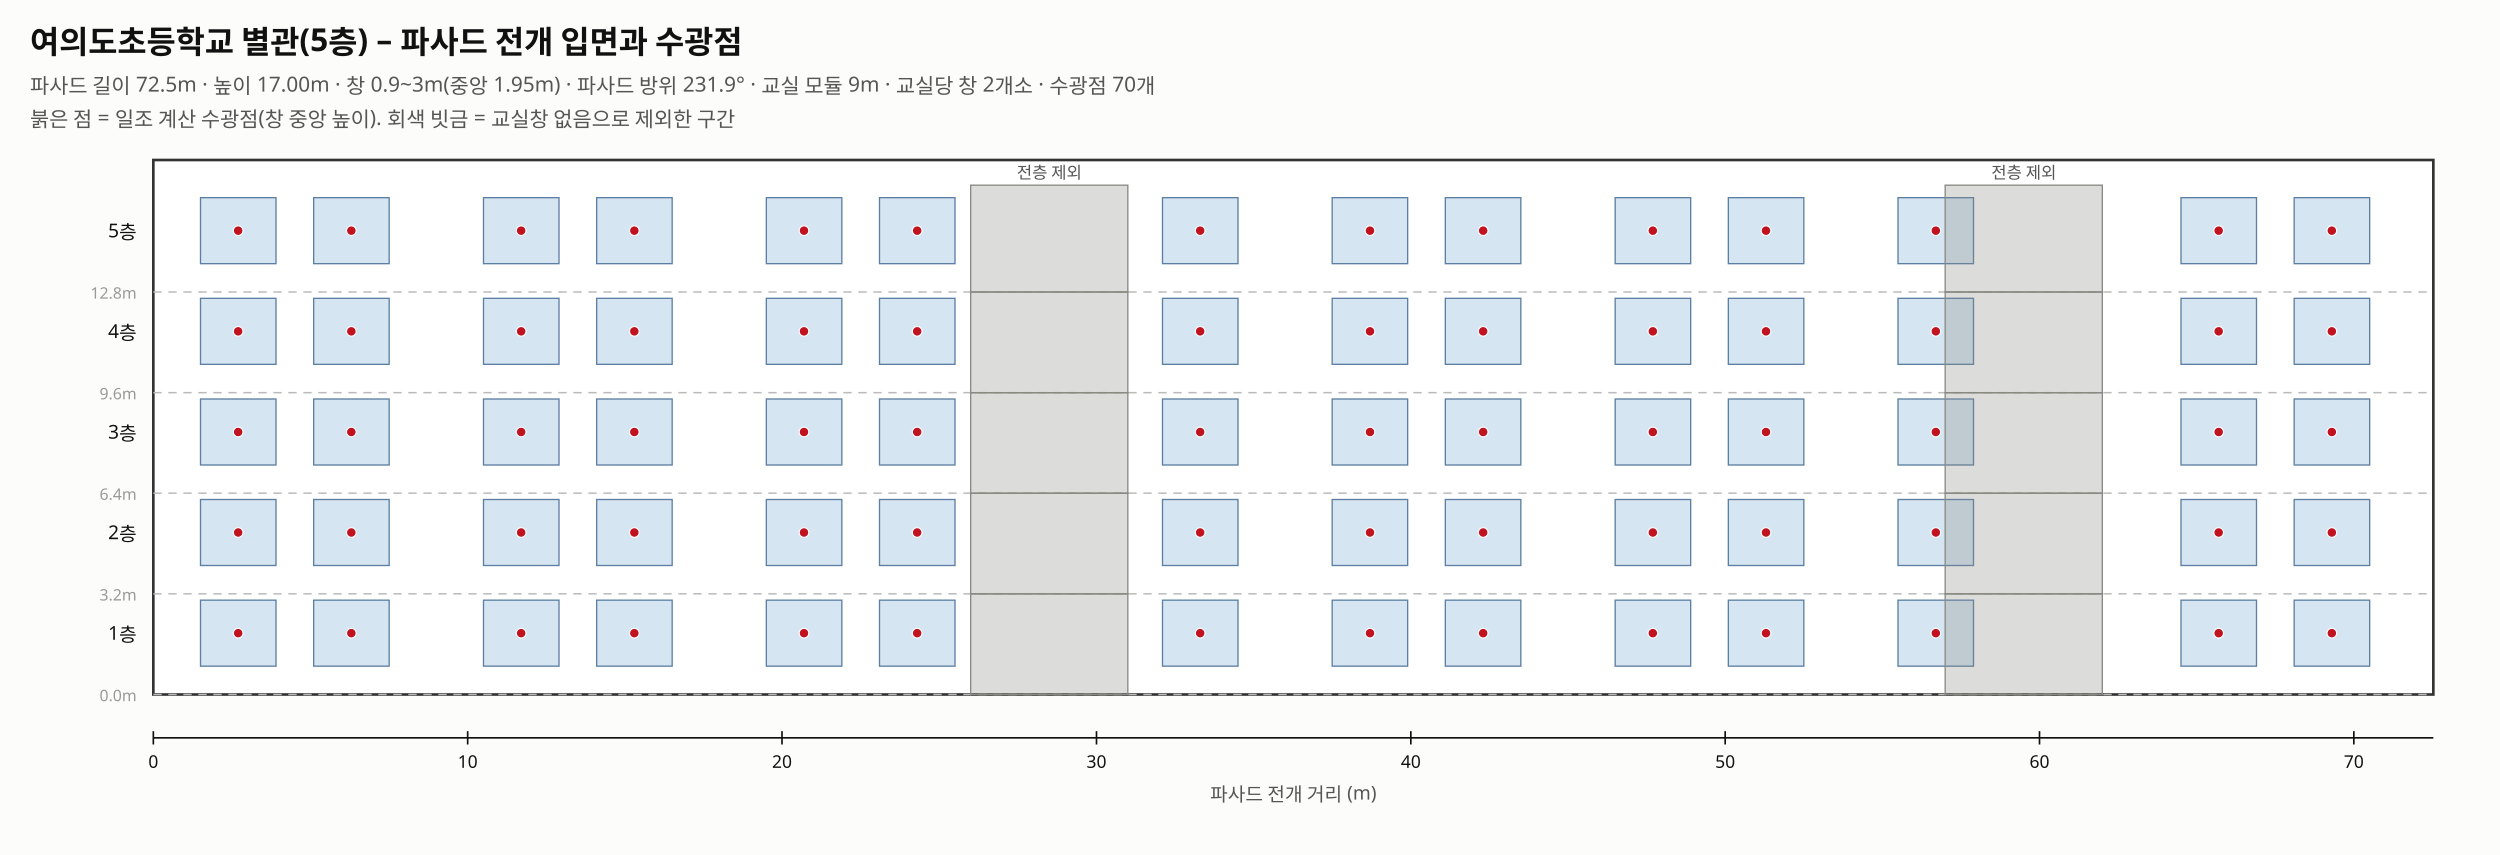
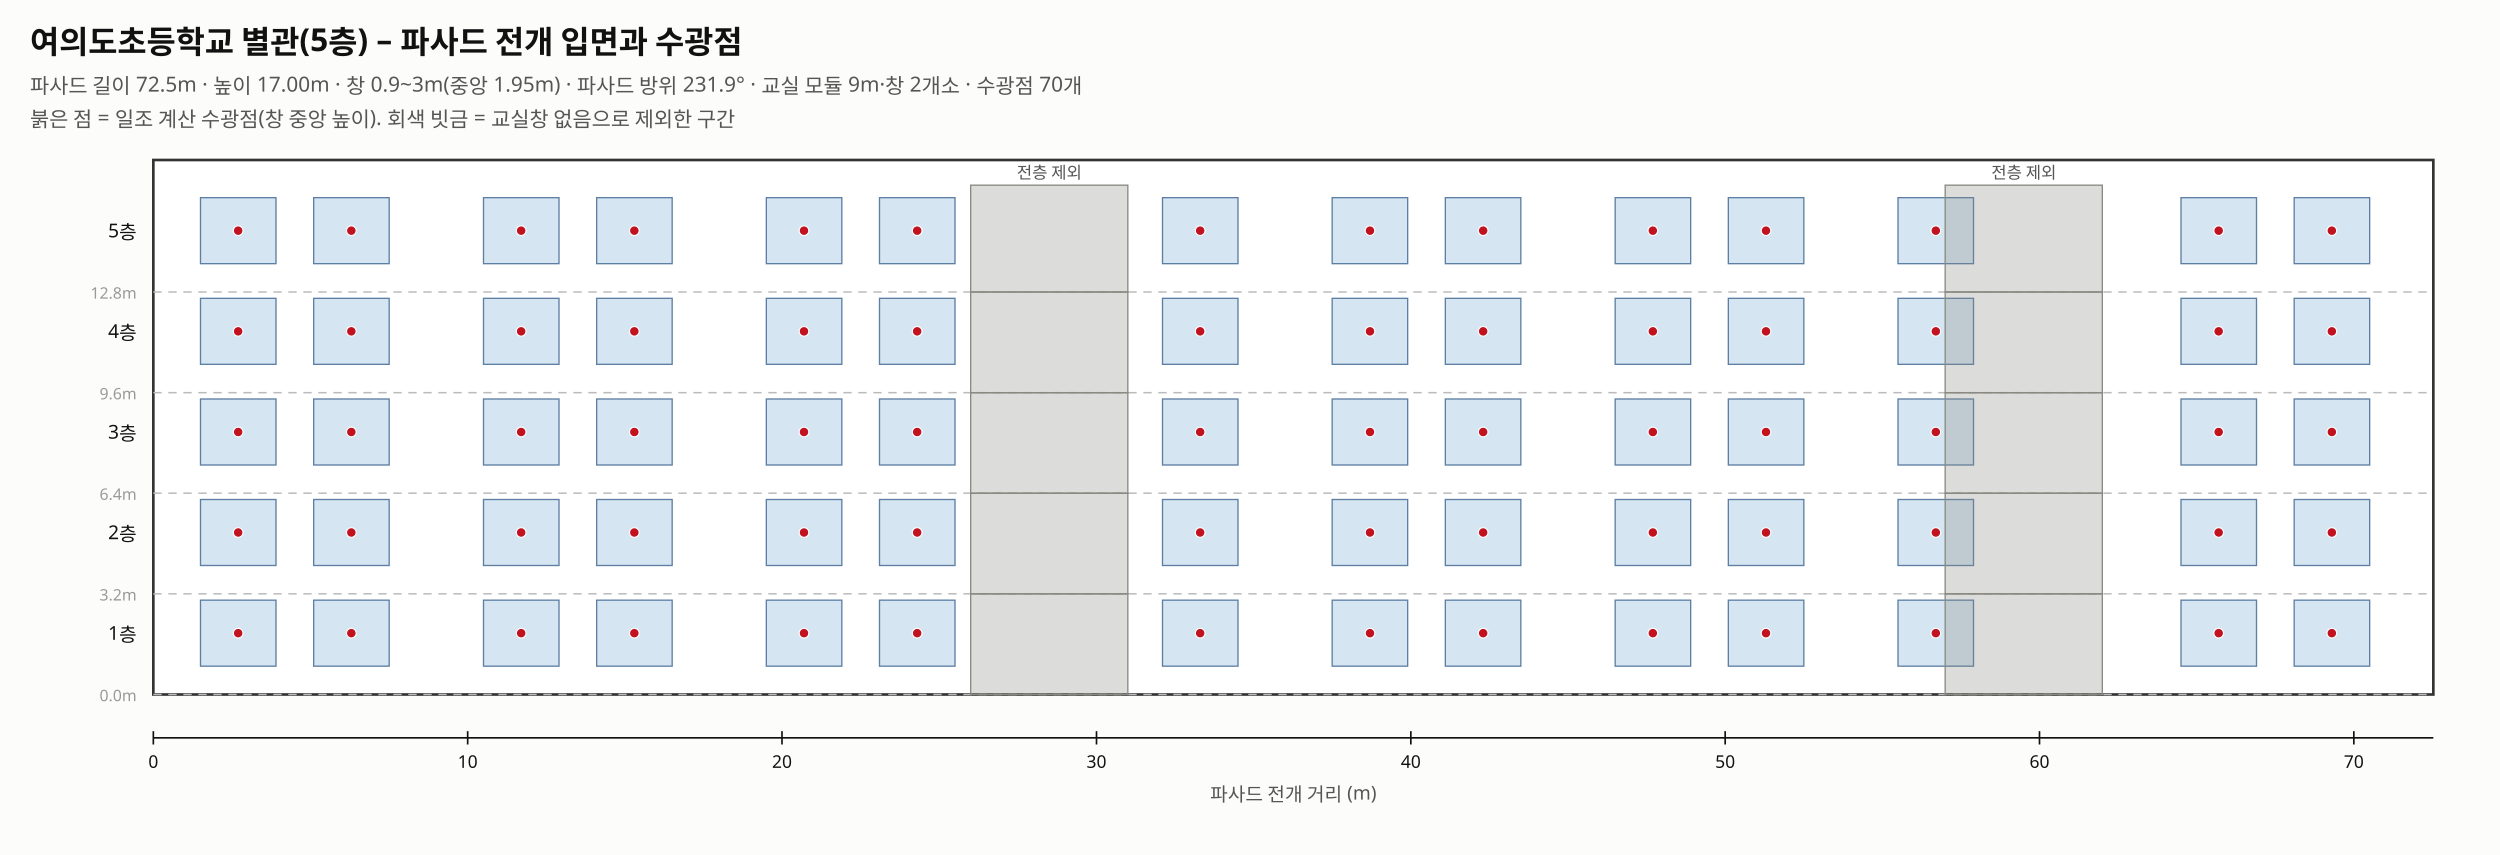
<svg xmlns="http://www.w3.org/2000/svg" width="1500" height="513" viewBox="0 0 1500 513">
  <rect width="100%" height="100%" fill="#fcfcfa" />
  <text x="18" y="32" font-family="sans-serif" font-size="19" font-weight="bold" fill="#111">여의도초등학교 별관(5층) – 파사드 전개 입면과 수광점</text>
-   <text x="18" y="56" font-family="sans-serif" font-size="12.5" fill="#555">파사드 길이 72.5m · 높이 17.00m · 창 0.9~3m(중앙 1.95m) · 파사드 방위 231.9° · 교실 모듈 9m · 교실당 창 2개소 · 수광점 70개</text>
+   <text x="18" y="56" font-family="sans-serif" font-size="12.5" fill="#555">파사드 길이 72.5m · 높이 17.00m · 창 0.9~3m(중앙 1.95m) · 파사드 방위 231.9° · 교실 모듈 9m·창 2개소 · 수광점 70개</text>
  <text x="18" y="76" font-family="sans-serif" font-size="12.5" fill="#555">붉은 점 = 일조 계산 수광점(창 중앙 높이). 회색 빗금 = 교실창 없음으로 제외한 구간</text>
  <rect x="92.0" y="96.0" width="1368.0" height="320.7" fill="#ffffff" stroke="#333" stroke-width="1.6" />
  <line x1="92.0" y1="416.7" x2="1460.0" y2="416.7" stroke="#bbb" stroke-width="0.9" stroke-dasharray="5 4" />
  <text x="82.0" y="383.9" font-family="sans-serif" font-size="11.5" text-anchor="end" fill="#111">1층</text>
  <text x="82.0" y="420.7" font-family="sans-serif" font-size="9.5" text-anchor="end" fill="#999">0.0m</text>
  <line x1="92.0" y1="356.3" x2="1460.0" y2="356.3" stroke="#bbb" stroke-width="0.9" stroke-dasharray="5 4" />
  <text x="82.0" y="323.5" font-family="sans-serif" font-size="11.5" text-anchor="end" fill="#111">2층</text>
  <text x="82.0" y="360.3" font-family="sans-serif" font-size="9.5" text-anchor="end" fill="#999">3.2m</text>
  <line x1="92.0" y1="295.9" x2="1460.0" y2="295.9" stroke="#bbb" stroke-width="0.9" stroke-dasharray="5 4" />
  <text x="82.0" y="263.2" font-family="sans-serif" font-size="11.5" text-anchor="end" fill="#111">3층</text>
  <text x="82.0" y="299.9" font-family="sans-serif" font-size="9.5" text-anchor="end" fill="#999">6.4m</text>
  <line x1="92.0" y1="235.6" x2="1460.0" y2="235.6" stroke="#bbb" stroke-width="0.9" stroke-dasharray="5 4" />
  <text x="82.0" y="202.8" font-family="sans-serif" font-size="11.5" text-anchor="end" fill="#111">4층</text>
  <text x="82.0" y="239.6" font-family="sans-serif" font-size="9.5" text-anchor="end" fill="#999">9.6m</text>
  <line x1="92.0" y1="175.2" x2="1460.0" y2="175.2" stroke="#bbb" stroke-width="0.9" stroke-dasharray="5 4" />
  <text x="82.0" y="142.4" font-family="sans-serif" font-size="11.5" text-anchor="end" fill="#111">5층</text>
  <text x="82.0" y="179.2" font-family="sans-serif" font-size="9.5" text-anchor="end" fill="#999">12.8m</text>
  <rect x="120.3" y="360.1" width="45.3" height="39.6" fill="#cfe0f0" fill-opacity="0.85" stroke="#5d7fa3" stroke-width="0.8" />
  <rect x="120.3" y="299.7" width="45.3" height="39.6" fill="#cfe0f0" fill-opacity="0.85" stroke="#5d7fa3" stroke-width="0.8" />
  <rect x="120.3" y="239.4" width="45.3" height="39.6" fill="#cfe0f0" fill-opacity="0.85" stroke="#5d7fa3" stroke-width="0.8" />
  <rect x="120.3" y="179.0" width="45.3" height="39.6" fill="#cfe0f0" fill-opacity="0.85" stroke="#5d7fa3" stroke-width="0.8" />
  <rect x="120.3" y="118.6" width="45.3" height="39.6" fill="#cfe0f0" fill-opacity="0.85" stroke="#5d7fa3" stroke-width="0.8" />
  <rect x="188.2" y="360.1" width="45.3" height="39.6" fill="#cfe0f0" fill-opacity="0.85" stroke="#5d7fa3" stroke-width="0.8" />
  <rect x="188.2" y="299.7" width="45.3" height="39.6" fill="#cfe0f0" fill-opacity="0.85" stroke="#5d7fa3" stroke-width="0.8" />
  <rect x="188.2" y="239.4" width="45.3" height="39.6" fill="#cfe0f0" fill-opacity="0.85" stroke="#5d7fa3" stroke-width="0.8" />
  <rect x="188.2" y="179.0" width="45.3" height="39.6" fill="#cfe0f0" fill-opacity="0.85" stroke="#5d7fa3" stroke-width="0.8" />
  <rect x="188.2" y="118.6" width="45.3" height="39.6" fill="#cfe0f0" fill-opacity="0.85" stroke="#5d7fa3" stroke-width="0.8" />
  <rect x="290.1" y="360.1" width="45.3" height="39.6" fill="#cfe0f0" fill-opacity="0.85" stroke="#5d7fa3" stroke-width="0.8" />
  <rect x="290.1" y="299.7" width="45.3" height="39.6" fill="#cfe0f0" fill-opacity="0.85" stroke="#5d7fa3" stroke-width="0.8" />
  <rect x="290.1" y="239.4" width="45.3" height="39.6" fill="#cfe0f0" fill-opacity="0.85" stroke="#5d7fa3" stroke-width="0.8" />
  <rect x="290.1" y="179.0" width="45.3" height="39.6" fill="#cfe0f0" fill-opacity="0.85" stroke="#5d7fa3" stroke-width="0.8" />
  <rect x="290.1" y="118.6" width="45.3" height="39.6" fill="#cfe0f0" fill-opacity="0.85" stroke="#5d7fa3" stroke-width="0.8" />
  <rect x="358.0" y="360.1" width="45.3" height="39.6" fill="#cfe0f0" fill-opacity="0.85" stroke="#5d7fa3" stroke-width="0.8" />
  <rect x="358.0" y="299.7" width="45.3" height="39.6" fill="#cfe0f0" fill-opacity="0.85" stroke="#5d7fa3" stroke-width="0.8" />
  <rect x="358.0" y="239.4" width="45.3" height="39.6" fill="#cfe0f0" fill-opacity="0.85" stroke="#5d7fa3" stroke-width="0.8" />
  <rect x="358.0" y="179.0" width="45.3" height="39.6" fill="#cfe0f0" fill-opacity="0.85" stroke="#5d7fa3" stroke-width="0.8" />
  <rect x="358.0" y="118.6" width="45.3" height="39.6" fill="#cfe0f0" fill-opacity="0.85" stroke="#5d7fa3" stroke-width="0.8" />
  <rect x="459.8" y="360.1" width="45.3" height="39.6" fill="#cfe0f0" fill-opacity="0.85" stroke="#5d7fa3" stroke-width="0.8" />
  <rect x="459.8" y="299.7" width="45.3" height="39.6" fill="#cfe0f0" fill-opacity="0.85" stroke="#5d7fa3" stroke-width="0.8" />
  <rect x="459.8" y="239.4" width="45.3" height="39.6" fill="#cfe0f0" fill-opacity="0.85" stroke="#5d7fa3" stroke-width="0.8" />
  <rect x="459.8" y="179.0" width="45.3" height="39.6" fill="#cfe0f0" fill-opacity="0.85" stroke="#5d7fa3" stroke-width="0.8" />
  <rect x="459.8" y="118.6" width="45.3" height="39.6" fill="#cfe0f0" fill-opacity="0.85" stroke="#5d7fa3" stroke-width="0.8" />
  <rect x="527.7" y="360.1" width="45.3" height="39.6" fill="#cfe0f0" fill-opacity="0.85" stroke="#5d7fa3" stroke-width="0.8" />
  <rect x="527.7" y="299.7" width="45.3" height="39.6" fill="#cfe0f0" fill-opacity="0.85" stroke="#5d7fa3" stroke-width="0.8" />
  <rect x="527.7" y="239.4" width="45.3" height="39.6" fill="#cfe0f0" fill-opacity="0.85" stroke="#5d7fa3" stroke-width="0.8" />
  <rect x="527.7" y="179.0" width="45.3" height="39.6" fill="#cfe0f0" fill-opacity="0.85" stroke="#5d7fa3" stroke-width="0.8" />
  <rect x="527.7" y="118.6" width="45.3" height="39.6" fill="#cfe0f0" fill-opacity="0.85" stroke="#5d7fa3" stroke-width="0.8" />
  <rect x="697.5" y="360.1" width="45.3" height="39.6" fill="#cfe0f0" fill-opacity="0.85" stroke="#5d7fa3" stroke-width="0.8" />
  <rect x="697.5" y="299.7" width="45.3" height="39.6" fill="#cfe0f0" fill-opacity="0.85" stroke="#5d7fa3" stroke-width="0.8" />
  <rect x="697.5" y="239.4" width="45.3" height="39.6" fill="#cfe0f0" fill-opacity="0.85" stroke="#5d7fa3" stroke-width="0.8" />
  <rect x="697.5" y="179.0" width="45.3" height="39.6" fill="#cfe0f0" fill-opacity="0.85" stroke="#5d7fa3" stroke-width="0.8" />
  <rect x="697.5" y="118.6" width="45.3" height="39.6" fill="#cfe0f0" fill-opacity="0.85" stroke="#5d7fa3" stroke-width="0.8" />
  <rect x="799.3" y="360.1" width="45.3" height="39.6" fill="#cfe0f0" fill-opacity="0.85" stroke="#5d7fa3" stroke-width="0.8" />
  <rect x="799.3" y="299.7" width="45.3" height="39.6" fill="#cfe0f0" fill-opacity="0.85" stroke="#5d7fa3" stroke-width="0.8" />
  <rect x="799.3" y="239.4" width="45.3" height="39.6" fill="#cfe0f0" fill-opacity="0.85" stroke="#5d7fa3" stroke-width="0.8" />
  <rect x="799.3" y="179.0" width="45.3" height="39.6" fill="#cfe0f0" fill-opacity="0.85" stroke="#5d7fa3" stroke-width="0.8" />
  <rect x="799.3" y="118.6" width="45.3" height="39.6" fill="#cfe0f0" fill-opacity="0.85" stroke="#5d7fa3" stroke-width="0.8" />
  <rect x="867.2" y="360.1" width="45.3" height="39.6" fill="#cfe0f0" fill-opacity="0.85" stroke="#5d7fa3" stroke-width="0.8" />
  <rect x="867.2" y="299.7" width="45.3" height="39.6" fill="#cfe0f0" fill-opacity="0.85" stroke="#5d7fa3" stroke-width="0.8" />
  <rect x="867.2" y="239.4" width="45.3" height="39.6" fill="#cfe0f0" fill-opacity="0.85" stroke="#5d7fa3" stroke-width="0.8" />
  <rect x="867.2" y="179.0" width="45.3" height="39.6" fill="#cfe0f0" fill-opacity="0.85" stroke="#5d7fa3" stroke-width="0.8" />
  <rect x="867.2" y="118.6" width="45.3" height="39.6" fill="#cfe0f0" fill-opacity="0.85" stroke="#5d7fa3" stroke-width="0.8" />
  <rect x="969.1" y="360.1" width="45.3" height="39.6" fill="#cfe0f0" fill-opacity="0.85" stroke="#5d7fa3" stroke-width="0.8" />
  <rect x="969.1" y="299.7" width="45.3" height="39.6" fill="#cfe0f0" fill-opacity="0.85" stroke="#5d7fa3" stroke-width="0.8" />
  <rect x="969.1" y="239.4" width="45.3" height="39.6" fill="#cfe0f0" fill-opacity="0.85" stroke="#5d7fa3" stroke-width="0.8" />
  <rect x="969.1" y="179.0" width="45.3" height="39.6" fill="#cfe0f0" fill-opacity="0.85" stroke="#5d7fa3" stroke-width="0.8" />
  <rect x="969.1" y="118.6" width="45.3" height="39.6" fill="#cfe0f0" fill-opacity="0.85" stroke="#5d7fa3" stroke-width="0.8" />
  <rect x="1037.0" y="360.1" width="45.3" height="39.6" fill="#cfe0f0" fill-opacity="0.85" stroke="#5d7fa3" stroke-width="0.8" />
  <rect x="1037.0" y="299.7" width="45.3" height="39.6" fill="#cfe0f0" fill-opacity="0.85" stroke="#5d7fa3" stroke-width="0.8" />
  <rect x="1037.0" y="239.4" width="45.3" height="39.6" fill="#cfe0f0" fill-opacity="0.85" stroke="#5d7fa3" stroke-width="0.8" />
  <rect x="1037.0" y="179.0" width="45.3" height="39.6" fill="#cfe0f0" fill-opacity="0.85" stroke="#5d7fa3" stroke-width="0.8" />
  <rect x="1037.0" y="118.6" width="45.3" height="39.6" fill="#cfe0f0" fill-opacity="0.85" stroke="#5d7fa3" stroke-width="0.8" />
  <rect x="1138.8" y="360.1" width="45.3" height="39.6" fill="#cfe0f0" fill-opacity="0.85" stroke="#5d7fa3" stroke-width="0.8" />
  <rect x="1138.8" y="299.7" width="45.3" height="39.6" fill="#cfe0f0" fill-opacity="0.85" stroke="#5d7fa3" stroke-width="0.8" />
  <rect x="1138.8" y="239.4" width="45.3" height="39.6" fill="#cfe0f0" fill-opacity="0.85" stroke="#5d7fa3" stroke-width="0.8" />
  <rect x="1138.8" y="179.0" width="45.3" height="39.6" fill="#cfe0f0" fill-opacity="0.85" stroke="#5d7fa3" stroke-width="0.8" />
  <rect x="1138.8" y="118.6" width="45.3" height="39.6" fill="#cfe0f0" fill-opacity="0.85" stroke="#5d7fa3" stroke-width="0.8" />
  <rect x="1308.6" y="360.1" width="45.3" height="39.6" fill="#cfe0f0" fill-opacity="0.85" stroke="#5d7fa3" stroke-width="0.8" />
  <rect x="1308.6" y="299.7" width="45.3" height="39.6" fill="#cfe0f0" fill-opacity="0.85" stroke="#5d7fa3" stroke-width="0.8" />
  <rect x="1308.6" y="239.4" width="45.3" height="39.6" fill="#cfe0f0" fill-opacity="0.85" stroke="#5d7fa3" stroke-width="0.8" />
  <rect x="1308.6" y="179.0" width="45.3" height="39.6" fill="#cfe0f0" fill-opacity="0.85" stroke="#5d7fa3" stroke-width="0.8" />
  <rect x="1308.6" y="118.6" width="45.3" height="39.6" fill="#cfe0f0" fill-opacity="0.85" stroke="#5d7fa3" stroke-width="0.8" />
  <rect x="1376.5" y="360.1" width="45.3" height="39.6" fill="#cfe0f0" fill-opacity="0.85" stroke="#5d7fa3" stroke-width="0.8" />
  <rect x="1376.5" y="299.7" width="45.3" height="39.6" fill="#cfe0f0" fill-opacity="0.85" stroke="#5d7fa3" stroke-width="0.8" />
  <rect x="1376.5" y="239.4" width="45.3" height="39.6" fill="#cfe0f0" fill-opacity="0.85" stroke="#5d7fa3" stroke-width="0.8" />
  <rect x="1376.5" y="179.0" width="45.3" height="39.6" fill="#cfe0f0" fill-opacity="0.85" stroke="#5d7fa3" stroke-width="0.8" />
  <rect x="1376.5" y="118.6" width="45.3" height="39.6" fill="#cfe0f0" fill-opacity="0.85" stroke="#5d7fa3" stroke-width="0.8" />
  <rect x="582.4" y="356.3" width="94.3" height="60.4" fill="#8a8a82" fill-opacity="0.30" stroke="#8a8a82" stroke-width="0.8" />
  <rect x="582.4" y="295.9" width="94.3" height="60.4" fill="#8a8a82" fill-opacity="0.30" stroke="#8a8a82" stroke-width="0.8" />
  <rect x="582.4" y="235.6" width="94.3" height="60.4" fill="#8a8a82" fill-opacity="0.30" stroke="#8a8a82" stroke-width="0.8" />
  <rect x="582.4" y="175.2" width="94.3" height="60.4" fill="#8a8a82" fill-opacity="0.30" stroke="#8a8a82" stroke-width="0.8" />
  <rect x="582.4" y="111.1" width="94.3" height="64.1" fill="#8a8a82" fill-opacity="0.30" stroke="#8a8a82" stroke-width="0.8" />
  <text x="629.6" y="107.1" font-family="sans-serif" font-size="10" text-anchor="middle" fill="#555">전층 제외</text>
  <rect x="1167.1" y="356.3" width="94.3" height="60.4" fill="#8a8a82" fill-opacity="0.30" stroke="#8a8a82" stroke-width="0.8" />
  <rect x="1167.1" y="295.9" width="94.3" height="60.4" fill="#8a8a82" fill-opacity="0.30" stroke="#8a8a82" stroke-width="0.8" />
  <rect x="1167.1" y="235.6" width="94.3" height="60.4" fill="#8a8a82" fill-opacity="0.30" stroke="#8a8a82" stroke-width="0.8" />
  <rect x="1167.1" y="175.2" width="94.3" height="60.4" fill="#8a8a82" fill-opacity="0.30" stroke="#8a8a82" stroke-width="0.8" />
  <rect x="1167.1" y="111.1" width="94.3" height="64.1" fill="#8a8a82" fill-opacity="0.30" stroke="#8a8a82" stroke-width="0.8" />
  <text x="1214.3" y="107.1" font-family="sans-serif" font-size="10" text-anchor="middle" fill="#555">전층 제외</text>
  <circle cx="142.9" cy="379.9" r="2.9" fill="#c1121f" stroke="#fff" stroke-width="0.7" />
  <circle cx="142.9" cy="319.5" r="2.9" fill="#c1121f" stroke="#fff" stroke-width="0.7" />
  <circle cx="142.9" cy="259.2" r="2.9" fill="#c1121f" stroke="#fff" stroke-width="0.7" />
  <circle cx="142.9" cy="198.8" r="2.9" fill="#c1121f" stroke="#fff" stroke-width="0.7" />
  <circle cx="142.9" cy="138.4" r="2.9" fill="#c1121f" stroke="#fff" stroke-width="0.7" />
  <circle cx="210.8" cy="379.9" r="2.9" fill="#c1121f" stroke="#fff" stroke-width="0.7" />
  <circle cx="210.8" cy="319.5" r="2.9" fill="#c1121f" stroke="#fff" stroke-width="0.7" />
  <circle cx="210.8" cy="259.2" r="2.9" fill="#c1121f" stroke="#fff" stroke-width="0.7" />
  <circle cx="210.8" cy="198.8" r="2.9" fill="#c1121f" stroke="#fff" stroke-width="0.7" />
  <circle cx="210.8" cy="138.4" r="2.9" fill="#c1121f" stroke="#fff" stroke-width="0.7" />
  <circle cx="312.7" cy="379.9" r="2.9" fill="#c1121f" stroke="#fff" stroke-width="0.7" />
  <circle cx="312.7" cy="319.5" r="2.9" fill="#c1121f" stroke="#fff" stroke-width="0.7" />
  <circle cx="312.7" cy="259.2" r="2.9" fill="#c1121f" stroke="#fff" stroke-width="0.7" />
  <circle cx="312.7" cy="198.8" r="2.9" fill="#c1121f" stroke="#fff" stroke-width="0.7" />
  <circle cx="312.7" cy="138.4" r="2.9" fill="#c1121f" stroke="#fff" stroke-width="0.7" />
  <circle cx="380.6" cy="379.9" r="2.9" fill="#c1121f" stroke="#fff" stroke-width="0.7" />
  <circle cx="380.6" cy="319.5" r="2.9" fill="#c1121f" stroke="#fff" stroke-width="0.7" />
  <circle cx="380.6" cy="259.2" r="2.9" fill="#c1121f" stroke="#fff" stroke-width="0.7" />
  <circle cx="380.6" cy="198.8" r="2.9" fill="#c1121f" stroke="#fff" stroke-width="0.7" />
  <circle cx="380.6" cy="138.4" r="2.9" fill="#c1121f" stroke="#fff" stroke-width="0.7" />
  <circle cx="482.4" cy="379.9" r="2.9" fill="#c1121f" stroke="#fff" stroke-width="0.7" />
  <circle cx="482.4" cy="319.5" r="2.9" fill="#c1121f" stroke="#fff" stroke-width="0.7" />
  <circle cx="482.4" cy="259.2" r="2.9" fill="#c1121f" stroke="#fff" stroke-width="0.7" />
  <circle cx="482.4" cy="198.8" r="2.9" fill="#c1121f" stroke="#fff" stroke-width="0.7" />
  <circle cx="482.4" cy="138.4" r="2.9" fill="#c1121f" stroke="#fff" stroke-width="0.7" />
  <circle cx="550.3" cy="379.9" r="2.9" fill="#c1121f" stroke="#fff" stroke-width="0.7" />
  <circle cx="550.3" cy="319.5" r="2.9" fill="#c1121f" stroke="#fff" stroke-width="0.7" />
  <circle cx="550.3" cy="259.2" r="2.9" fill="#c1121f" stroke="#fff" stroke-width="0.7" />
  <circle cx="550.3" cy="198.8" r="2.9" fill="#c1121f" stroke="#fff" stroke-width="0.7" />
  <circle cx="550.3" cy="138.4" r="2.9" fill="#c1121f" stroke="#fff" stroke-width="0.7" />
  <circle cx="720.1" cy="379.9" r="2.9" fill="#c1121f" stroke="#fff" stroke-width="0.7" />
  <circle cx="720.1" cy="319.5" r="2.9" fill="#c1121f" stroke="#fff" stroke-width="0.7" />
  <circle cx="720.1" cy="259.2" r="2.9" fill="#c1121f" stroke="#fff" stroke-width="0.7" />
  <circle cx="720.1" cy="198.8" r="2.9" fill="#c1121f" stroke="#fff" stroke-width="0.7" />
  <circle cx="720.1" cy="138.4" r="2.9" fill="#c1121f" stroke="#fff" stroke-width="0.7" />
  <circle cx="822.0" cy="379.9" r="2.9" fill="#c1121f" stroke="#fff" stroke-width="0.7" />
  <circle cx="822.0" cy="319.5" r="2.9" fill="#c1121f" stroke="#fff" stroke-width="0.7" />
  <circle cx="822.0" cy="259.2" r="2.9" fill="#c1121f" stroke="#fff" stroke-width="0.7" />
  <circle cx="822.0" cy="198.8" r="2.9" fill="#c1121f" stroke="#fff" stroke-width="0.7" />
  <circle cx="822.0" cy="138.4" r="2.9" fill="#c1121f" stroke="#fff" stroke-width="0.7" />
  <circle cx="889.9" cy="379.9" r="2.9" fill="#c1121f" stroke="#fff" stroke-width="0.7" />
  <circle cx="889.9" cy="319.5" r="2.9" fill="#c1121f" stroke="#fff" stroke-width="0.7" />
  <circle cx="889.9" cy="259.2" r="2.9" fill="#c1121f" stroke="#fff" stroke-width="0.7" />
  <circle cx="889.9" cy="198.8" r="2.9" fill="#c1121f" stroke="#fff" stroke-width="0.7" />
  <circle cx="889.9" cy="138.4" r="2.9" fill="#c1121f" stroke="#fff" stroke-width="0.7" />
  <circle cx="991.7" cy="379.9" r="2.9" fill="#c1121f" stroke="#fff" stroke-width="0.7" />
  <circle cx="991.7" cy="319.5" r="2.9" fill="#c1121f" stroke="#fff" stroke-width="0.7" />
  <circle cx="991.7" cy="259.2" r="2.9" fill="#c1121f" stroke="#fff" stroke-width="0.7" />
  <circle cx="991.7" cy="198.8" r="2.9" fill="#c1121f" stroke="#fff" stroke-width="0.7" />
  <circle cx="991.7" cy="138.4" r="2.9" fill="#c1121f" stroke="#fff" stroke-width="0.7" />
  <circle cx="1059.6" cy="379.9" r="2.9" fill="#c1121f" stroke="#fff" stroke-width="0.7" />
  <circle cx="1059.6" cy="319.5" r="2.9" fill="#c1121f" stroke="#fff" stroke-width="0.7" />
  <circle cx="1059.6" cy="259.2" r="2.9" fill="#c1121f" stroke="#fff" stroke-width="0.7" />
  <circle cx="1059.6" cy="198.8" r="2.9" fill="#c1121f" stroke="#fff" stroke-width="0.7" />
  <circle cx="1059.6" cy="138.4" r="2.9" fill="#c1121f" stroke="#fff" stroke-width="0.7" />
  <circle cx="1161.5" cy="379.9" r="2.9" fill="#c1121f" stroke="#fff" stroke-width="0.7" />
  <circle cx="1161.5" cy="319.5" r="2.9" fill="#c1121f" stroke="#fff" stroke-width="0.7" />
  <circle cx="1161.5" cy="259.2" r="2.9" fill="#c1121f" stroke="#fff" stroke-width="0.7" />
  <circle cx="1161.5" cy="198.8" r="2.9" fill="#c1121f" stroke="#fff" stroke-width="0.7" />
  <circle cx="1161.5" cy="138.4" r="2.9" fill="#c1121f" stroke="#fff" stroke-width="0.7" />
  <circle cx="1331.2" cy="379.9" r="2.9" fill="#c1121f" stroke="#fff" stroke-width="0.7" />
  <circle cx="1331.2" cy="319.5" r="2.9" fill="#c1121f" stroke="#fff" stroke-width="0.7" />
  <circle cx="1331.2" cy="259.2" r="2.9" fill="#c1121f" stroke="#fff" stroke-width="0.7" />
  <circle cx="1331.2" cy="198.8" r="2.9" fill="#c1121f" stroke="#fff" stroke-width="0.7" />
  <circle cx="1331.2" cy="138.4" r="2.9" fill="#c1121f" stroke="#fff" stroke-width="0.7" />
  <circle cx="1399.1" cy="379.9" r="2.9" fill="#c1121f" stroke="#fff" stroke-width="0.7" />
  <circle cx="1399.1" cy="319.5" r="2.9" fill="#c1121f" stroke="#fff" stroke-width="0.7" />
  <circle cx="1399.1" cy="259.2" r="2.9" fill="#c1121f" stroke="#fff" stroke-width="0.7" />
  <circle cx="1399.1" cy="198.8" r="2.9" fill="#c1121f" stroke="#fff" stroke-width="0.7" />
  <circle cx="1399.1" cy="138.4" r="2.9" fill="#c1121f" stroke="#fff" stroke-width="0.7" />
  <line x1="92.0" y1="442.7" x2="1460.0" y2="442.7" stroke="#111" stroke-width="1" />
  <line x1="92.0" y1="438.7" x2="92.0" y2="446.7" stroke="#111" stroke-width="1" />
  <text x="92.0" y="460.7" font-family="sans-serif" font-size="10.5" text-anchor="middle" fill="#111">0</text>
  <line x1="280.6" y1="438.7" x2="280.6" y2="446.7" stroke="#111" stroke-width="1" />
  <text x="280.6" y="460.7" font-family="sans-serif" font-size="10.5" text-anchor="middle" fill="#111">10</text>
  <line x1="469.2" y1="438.7" x2="469.2" y2="446.7" stroke="#111" stroke-width="1" />
  <text x="469.2" y="460.7" font-family="sans-serif" font-size="10.5" text-anchor="middle" fill="#111">20</text>
  <line x1="657.9" y1="438.7" x2="657.9" y2="446.7" stroke="#111" stroke-width="1" />
  <text x="657.9" y="460.7" font-family="sans-serif" font-size="10.5" text-anchor="middle" fill="#111">30</text>
  <line x1="846.5" y1="438.7" x2="846.5" y2="446.7" stroke="#111" stroke-width="1" />
  <text x="846.5" y="460.7" font-family="sans-serif" font-size="10.5" text-anchor="middle" fill="#111">40</text>
  <line x1="1035.1" y1="438.7" x2="1035.1" y2="446.7" stroke="#111" stroke-width="1" />
  <text x="1035.1" y="460.7" font-family="sans-serif" font-size="10.5" text-anchor="middle" fill="#111">50</text>
  <line x1="1223.7" y1="438.7" x2="1223.7" y2="446.7" stroke="#111" stroke-width="1" />
  <text x="1223.7" y="460.7" font-family="sans-serif" font-size="10.5" text-anchor="middle" fill="#111">60</text>
  <line x1="1412.3" y1="438.7" x2="1412.3" y2="446.7" stroke="#111" stroke-width="1" />
  <text x="1412.3" y="460.7" font-family="sans-serif" font-size="10.5" text-anchor="middle" fill="#111">70</text>
  <text x="776.0" y="480.7" font-family="sans-serif" font-size="11.5" text-anchor="middle" fill="#555">파사드 전개 거리 (m)</text>
</svg>
